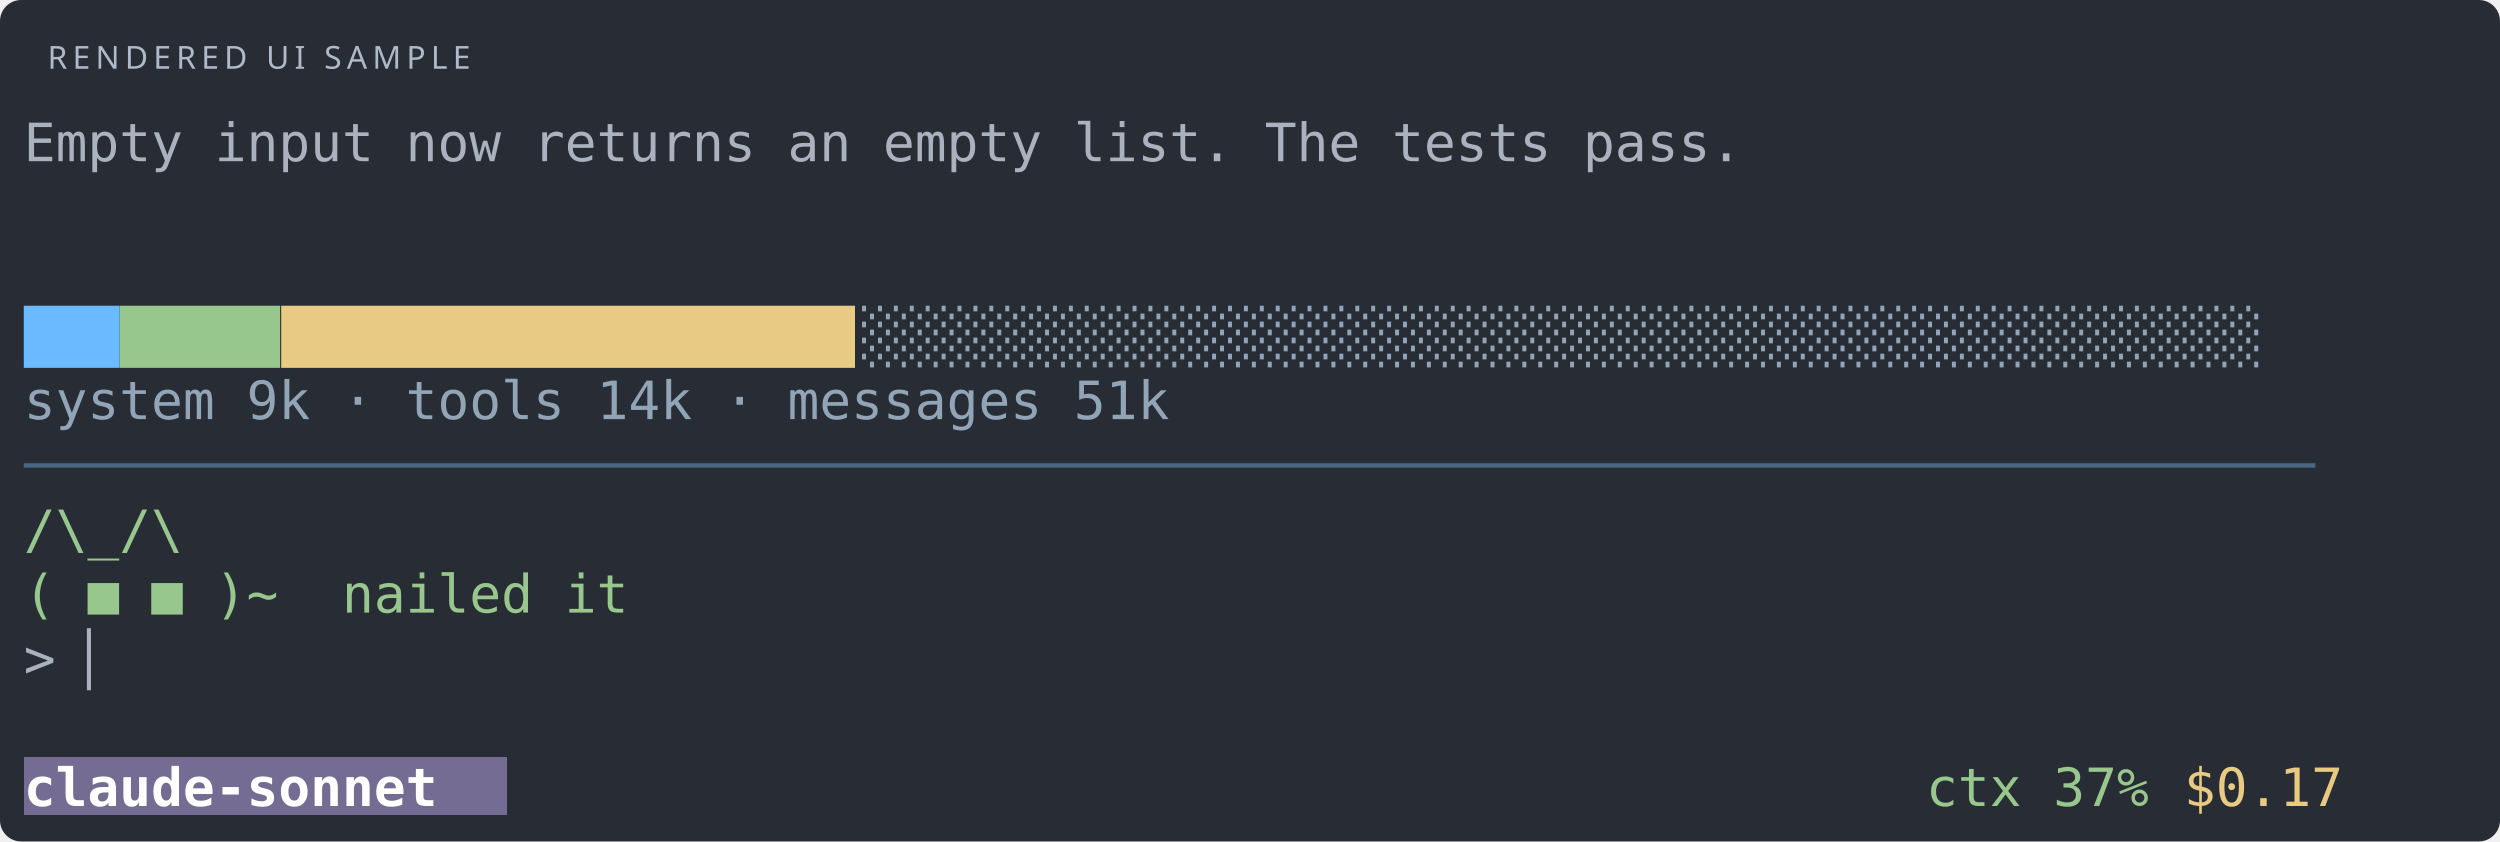
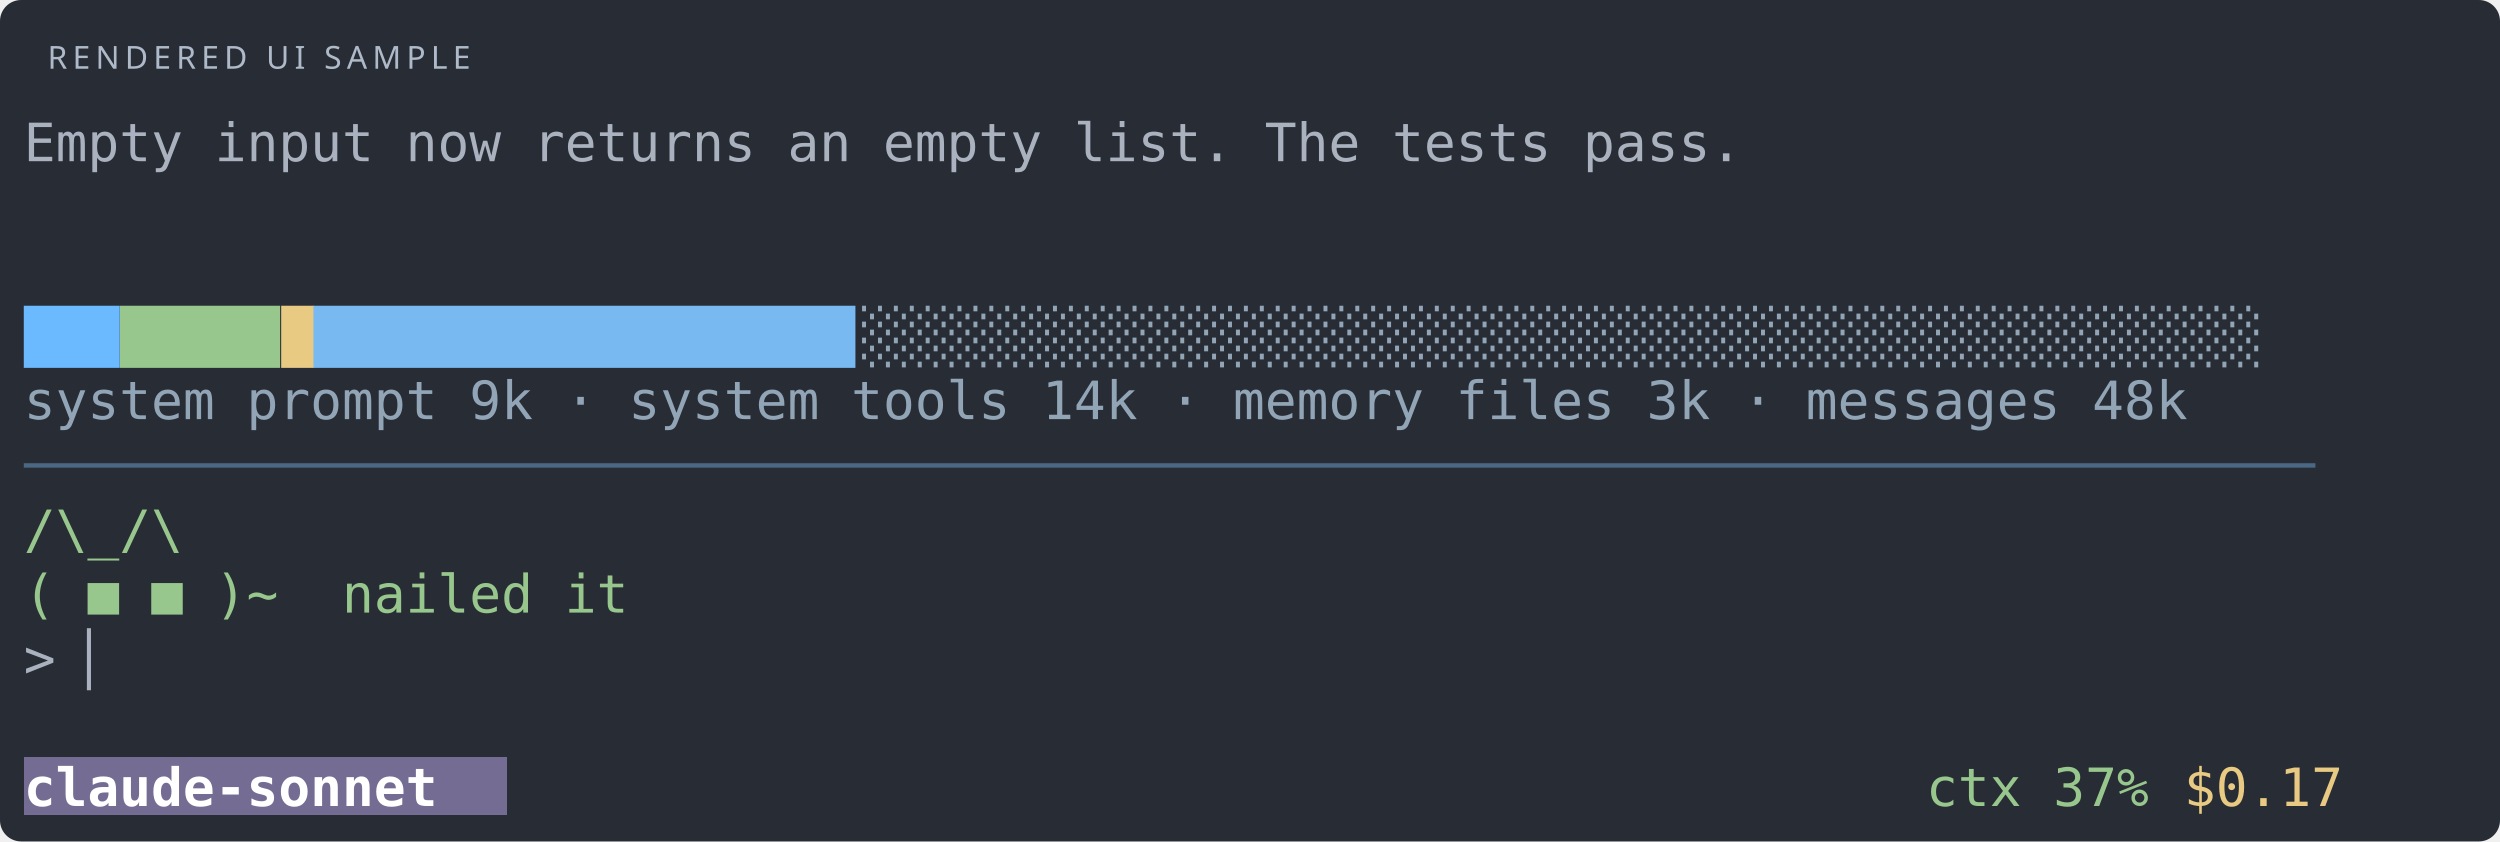
<svg xmlns="http://www.w3.org/2000/svg" viewBox="0 0 946 318.4">
  <style>
.plugins-overview-matrix {font-family:monospace;font-size:20px;line-height:24.4px}
.plugins-overview-r1 { fill: #abb2bf }
.plugins-overview-r2 { fill: #6bb9ff }
.plugins-overview-r3 { fill: #98c78d }
.plugins-overview-r4 { fill: #e8ca83 }
- .plugins-overview-r5 { fill: #91a5b7 }
- .plugins-overview-r6 { fill: #4a6884 }
- .plugins-overview-r7 { fill: #ffffff;font-weight: bold }
+ .plugins-overview-r5 { fill: #79b9f2 }
+ .plugins-overview-r6 { fill: #91a5b7 }
+ .plugins-overview-r7 { fill: #4a6884 }
+ .plugins-overview-r8 { fill: #ffffff;font-weight: bold }
</style>
  <defs>
    <clipPath id="plugins-overview-clip-terminal">
      <rect width="926.2" height="267.4" />
    </clipPath>
    <clipPath id="plugins-overview-line-0">
      <rect x="0" y="1.5" width="927.2" height="24.65" />
    </clipPath>
    <clipPath id="plugins-overview-line-1">
      <rect x="0" y="25.9" width="927.2" height="24.65" />
    </clipPath>
    <clipPath id="plugins-overview-line-2">
      <rect x="0" y="50.3" width="927.2" height="24.65" />
    </clipPath>
    <clipPath id="plugins-overview-line-3">
      <rect x="0" y="74.7" width="927.2" height="24.65" />
    </clipPath>
    <clipPath id="plugins-overview-line-4">
      <rect x="0" y="99.1" width="927.2" height="24.65" />
    </clipPath>
    <clipPath id="plugins-overview-line-5">
      <rect x="0" y="123.5" width="927.2" height="24.65" />
    </clipPath>
    <clipPath id="plugins-overview-line-6">
      <rect x="0" y="147.9" width="927.2" height="24.65" />
    </clipPath>
    <clipPath id="plugins-overview-line-7">
      <rect x="0" y="172.3" width="927.2" height="24.65" />
    </clipPath>
    <clipPath id="plugins-overview-line-8">
      <rect x="0" y="196.7" width="927.2" height="24.65" />
    </clipPath>
    <clipPath id="plugins-overview-line-9">
      <rect x="0" y="221.1" width="927.2" height="24.65" />
    </clipPath>
  </defs>
  <rect width="946" height="318.4" rx="8" fill="#282c34" />
  <text x="18" y="26" fill="#aebac9" font-family="sans-serif" font-size="12" letter-spacing="2">RENDERED UI SAMPLE</text>
  <g transform="translate(9, 41)" clip-path="url(#plugins-overview-clip-terminal)">
    <rect fill="#746c92" x="0" y="245.5" width="183" height="24.65" shape-rendering="crispEdges" />
    <g class="plugins-overview-matrix">
      <text class="plugins-overview-r1" x="0" y="20" textLength="683.2" clip-path="url(#plugins-overview-line-0)">  Empty input now returns an empty list. The tests pass.</text>
      <text class="plugins-overview-r1" x="927.2" y="20" textLength="12.2" clip-path="url(#plugins-overview-line-0)">
</text>
      <text class="plugins-overview-r1" x="927.2" y="44.4" textLength="12.2" clip-path="url(#plugins-overview-line-1)">
</text>
      <text class="plugins-overview-r1" x="927.2" y="68.8" textLength="12.2" clip-path="url(#plugins-overview-line-2)">
</text>
      <text class="plugins-overview-r2" x="0" y="93.2" textLength="36.6" clip-path="url(#plugins-overview-line-3)">███</text>
      <text class="plugins-overview-r3" x="36.6" y="93.2" textLength="61" clip-path="url(#plugins-overview-line-3)">█████</text>
-       <text class="plugins-overview-r4" x="97.6" y="93.2" textLength="219.6" clip-path="url(#plugins-overview-line-3)">██████████████████</text>
-       <text class="plugins-overview-r5" x="317.2" y="93.2" textLength="536.8" clip-path="url(#plugins-overview-line-3)">░░░░░░░░░░░░░░░░░░░░░░░░░░░░░░░░░░░░░░░░░░░░</text>
+       <text class="plugins-overview-r4" x="97.6" y="93.2" textLength="12.2" clip-path="url(#plugins-overview-line-3)">█</text>
+       <text class="plugins-overview-r5" x="109.8" y="93.2" textLength="207.4" clip-path="url(#plugins-overview-line-3)">█████████████████</text>
+       <text class="plugins-overview-r6" x="317.2" y="93.2" textLength="536.8" clip-path="url(#plugins-overview-line-3)">░░░░░░░░░░░░░░░░░░░░░░░░░░░░░░░░░░░░░░░░░░░░</text>
      <text class="plugins-overview-r1" x="927.2" y="93.2" textLength="12.2" clip-path="url(#plugins-overview-line-3)">
</text>
-       <text class="plugins-overview-r5" x="0" y="117.6" textLength="439.2" clip-path="url(#plugins-overview-line-4)">system 9k · tools 14k · messages 51k</text>
+       <text class="plugins-overview-r6" x="0" y="117.6" textLength="829.6" clip-path="url(#plugins-overview-line-4)">system prompt 9k · system tools 14k · memory files 3k · messages 48k</text>
      <text class="plugins-overview-r1" x="927.2" y="117.6" textLength="12.2" clip-path="url(#plugins-overview-line-4)">
</text>
-       <text class="plugins-overview-r6" x="0" y="142" textLength="878.4" clip-path="url(#plugins-overview-line-5)">────────────────────────────────────────────────────────────────────────</text>
+       <text class="plugins-overview-r7" x="0" y="142" textLength="878.4" clip-path="url(#plugins-overview-line-5)">────────────────────────────────────────────────────────────────────────</text>
      <text class="plugins-overview-r1" x="927.2" y="142" textLength="12.2" clip-path="url(#plugins-overview-line-5)">
</text>
      <text class="plugins-overview-r3" x="0" y="166.4" textLength="73.2" clip-path="url(#plugins-overview-line-6)"> /\_/\</text>
      <text class="plugins-overview-r1" x="927.2" y="166.4" textLength="12.2" clip-path="url(#plugins-overview-line-6)">
</text>
      <text class="plugins-overview-r3" x="0" y="190.8" textLength="231.8" clip-path="url(#plugins-overview-line-7)">( ■ ■ )~  nailed it</text>
      <text class="plugins-overview-r1" x="927.2" y="190.8" textLength="12.2" clip-path="url(#plugins-overview-line-7)">
</text>
      <text class="plugins-overview-r1" x="0" y="215.2" textLength="36.6" clip-path="url(#plugins-overview-line-8)">&gt; ▏</text>
      <text class="plugins-overview-r1" x="927.2" y="215.2" textLength="12.2" clip-path="url(#plugins-overview-line-8)">
</text>
      <text class="plugins-overview-r1" x="927.2" y="239.6" textLength="12.2" clip-path="url(#plugins-overview-line-9)">
</text>
-       <text class="plugins-overview-r7" x="0" y="264" textLength="183" clip-path="url(#plugins-overview-line-10)"> claude-sonnet </text>
+       <text class="plugins-overview-r8" x="0" y="264" textLength="183" clip-path="url(#plugins-overview-line-10)"> claude-sonnet </text>
      <text class="plugins-overview-r3" x="719.8" y="264" textLength="85.4" clip-path="url(#plugins-overview-line-10)">ctx 37%</text>
      <text class="plugins-overview-r4" x="817.4" y="264" textLength="61" clip-path="url(#plugins-overview-line-10)">$0.17</text>
      <text class="plugins-overview-r1" x="927.2" y="264" textLength="12.2" clip-path="url(#plugins-overview-line-10)">
</text>
    </g>
  </g>
</svg>
